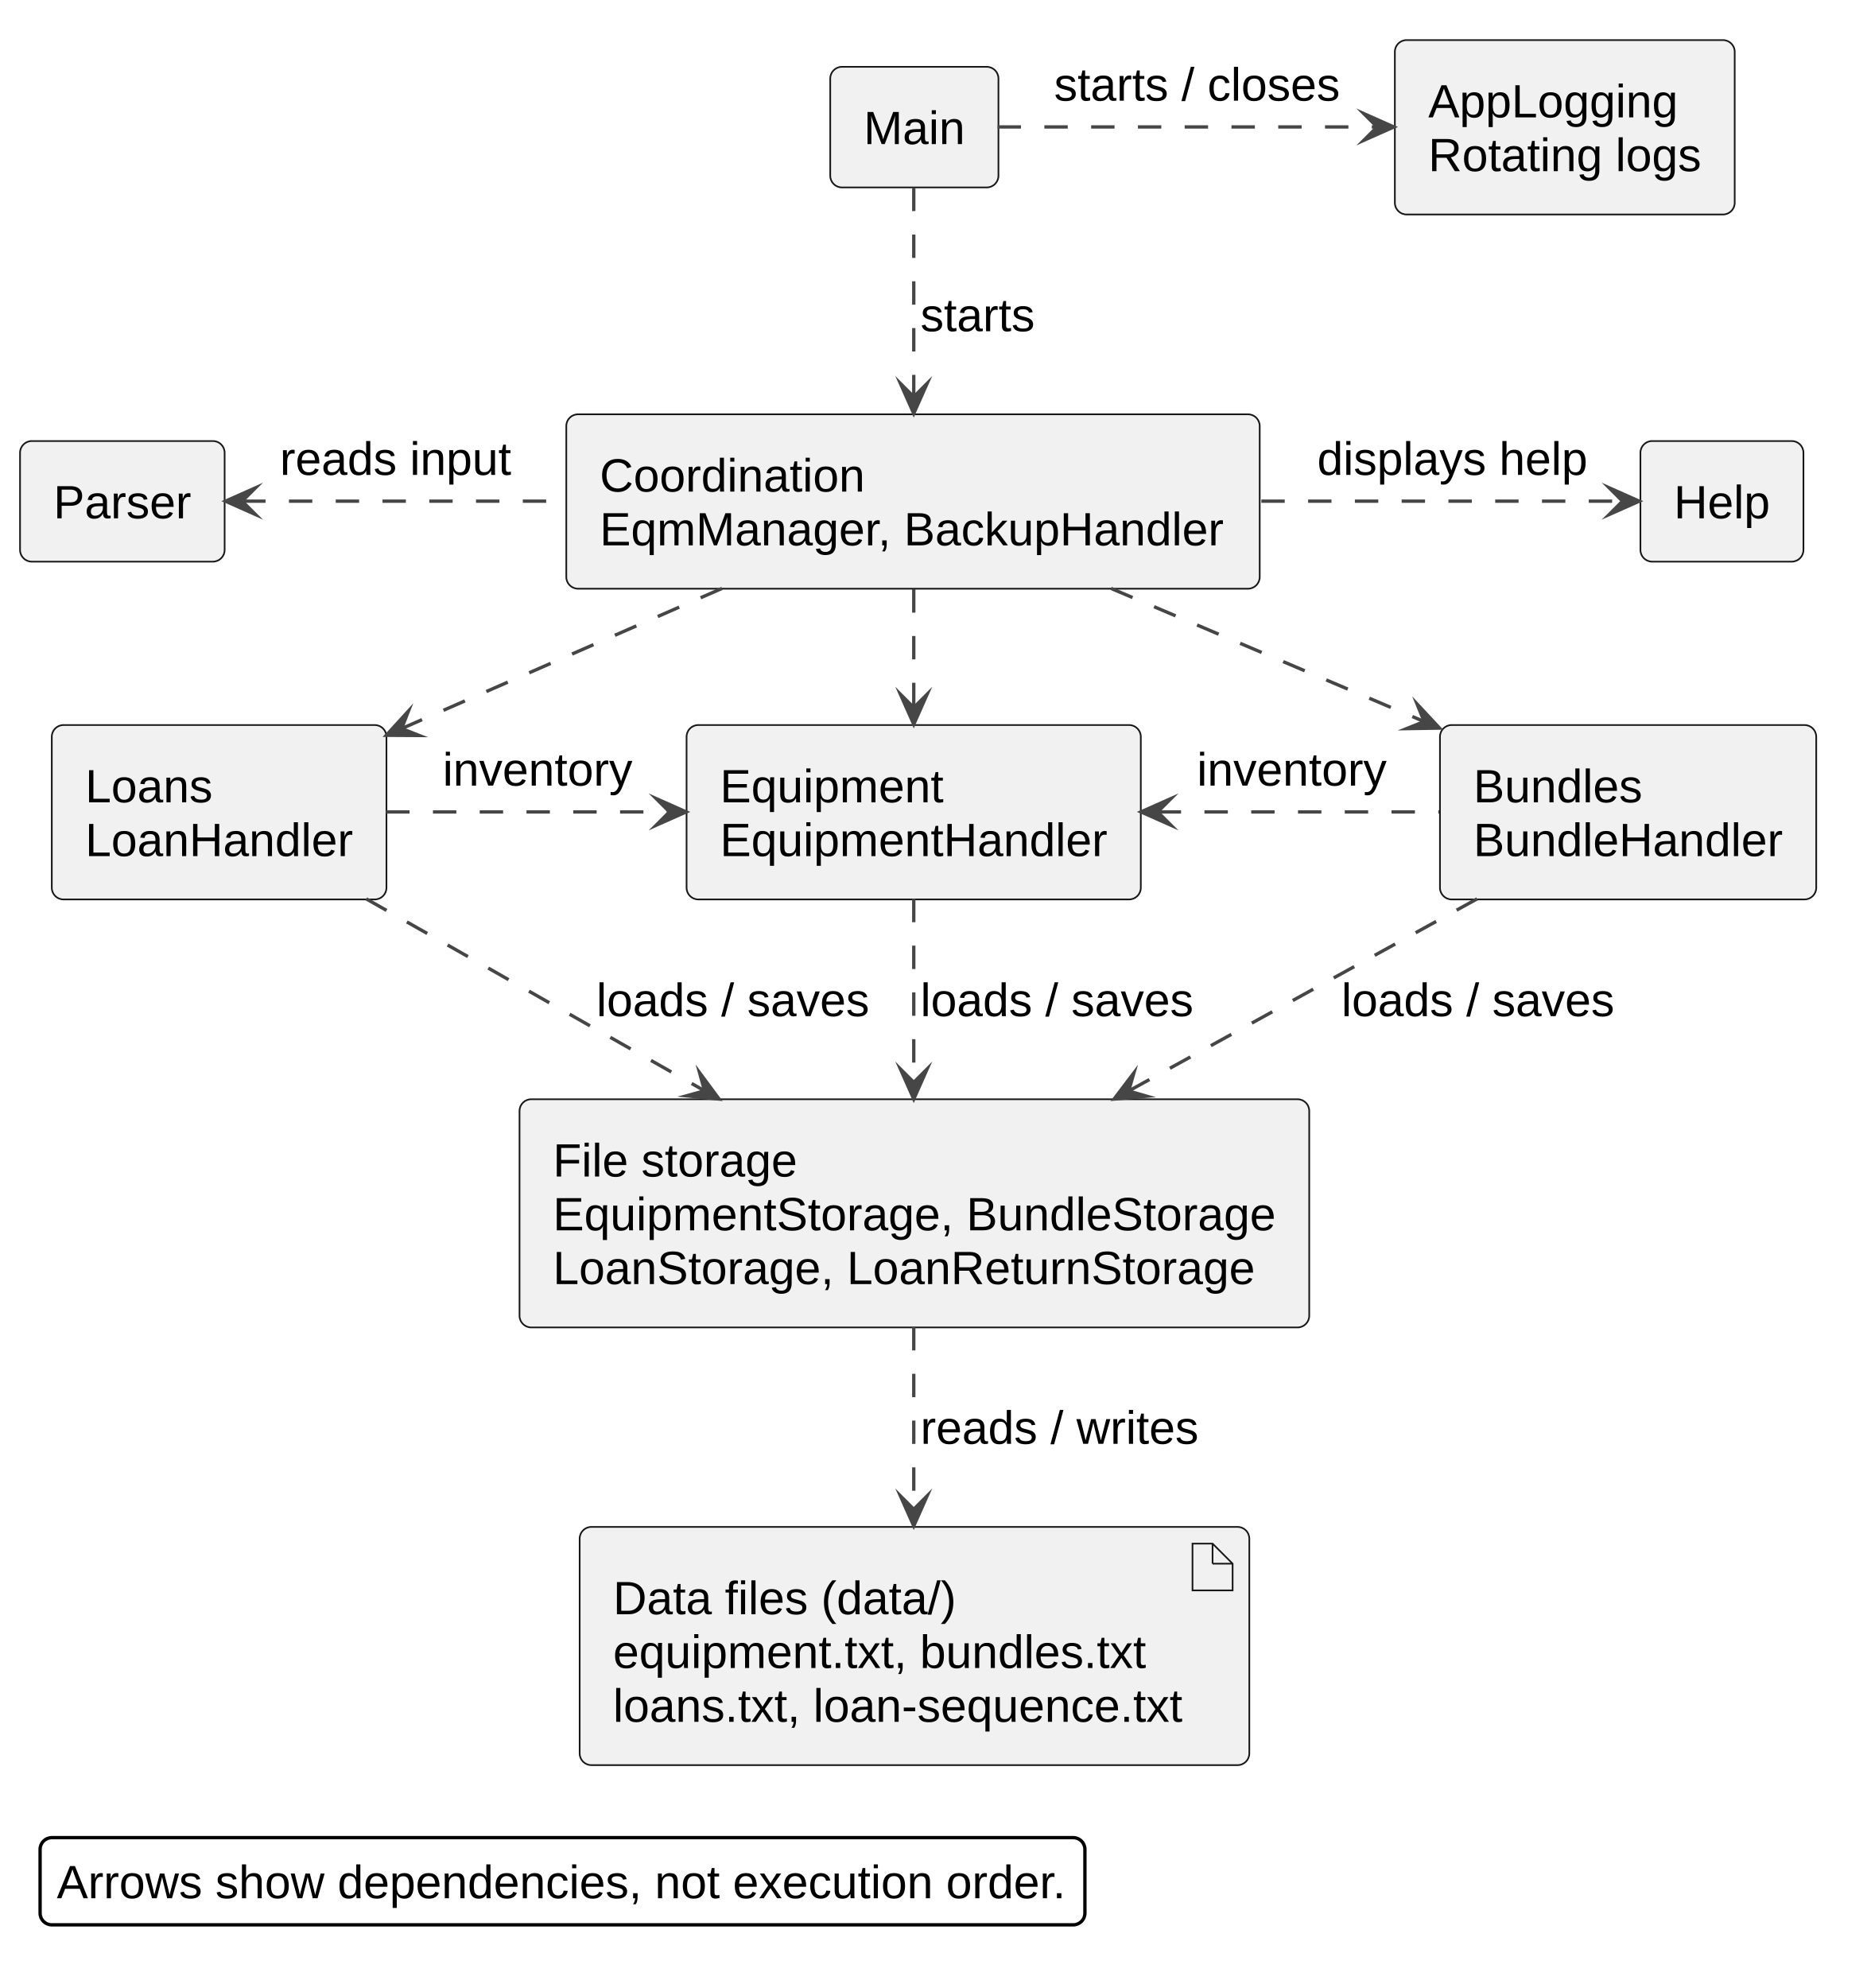
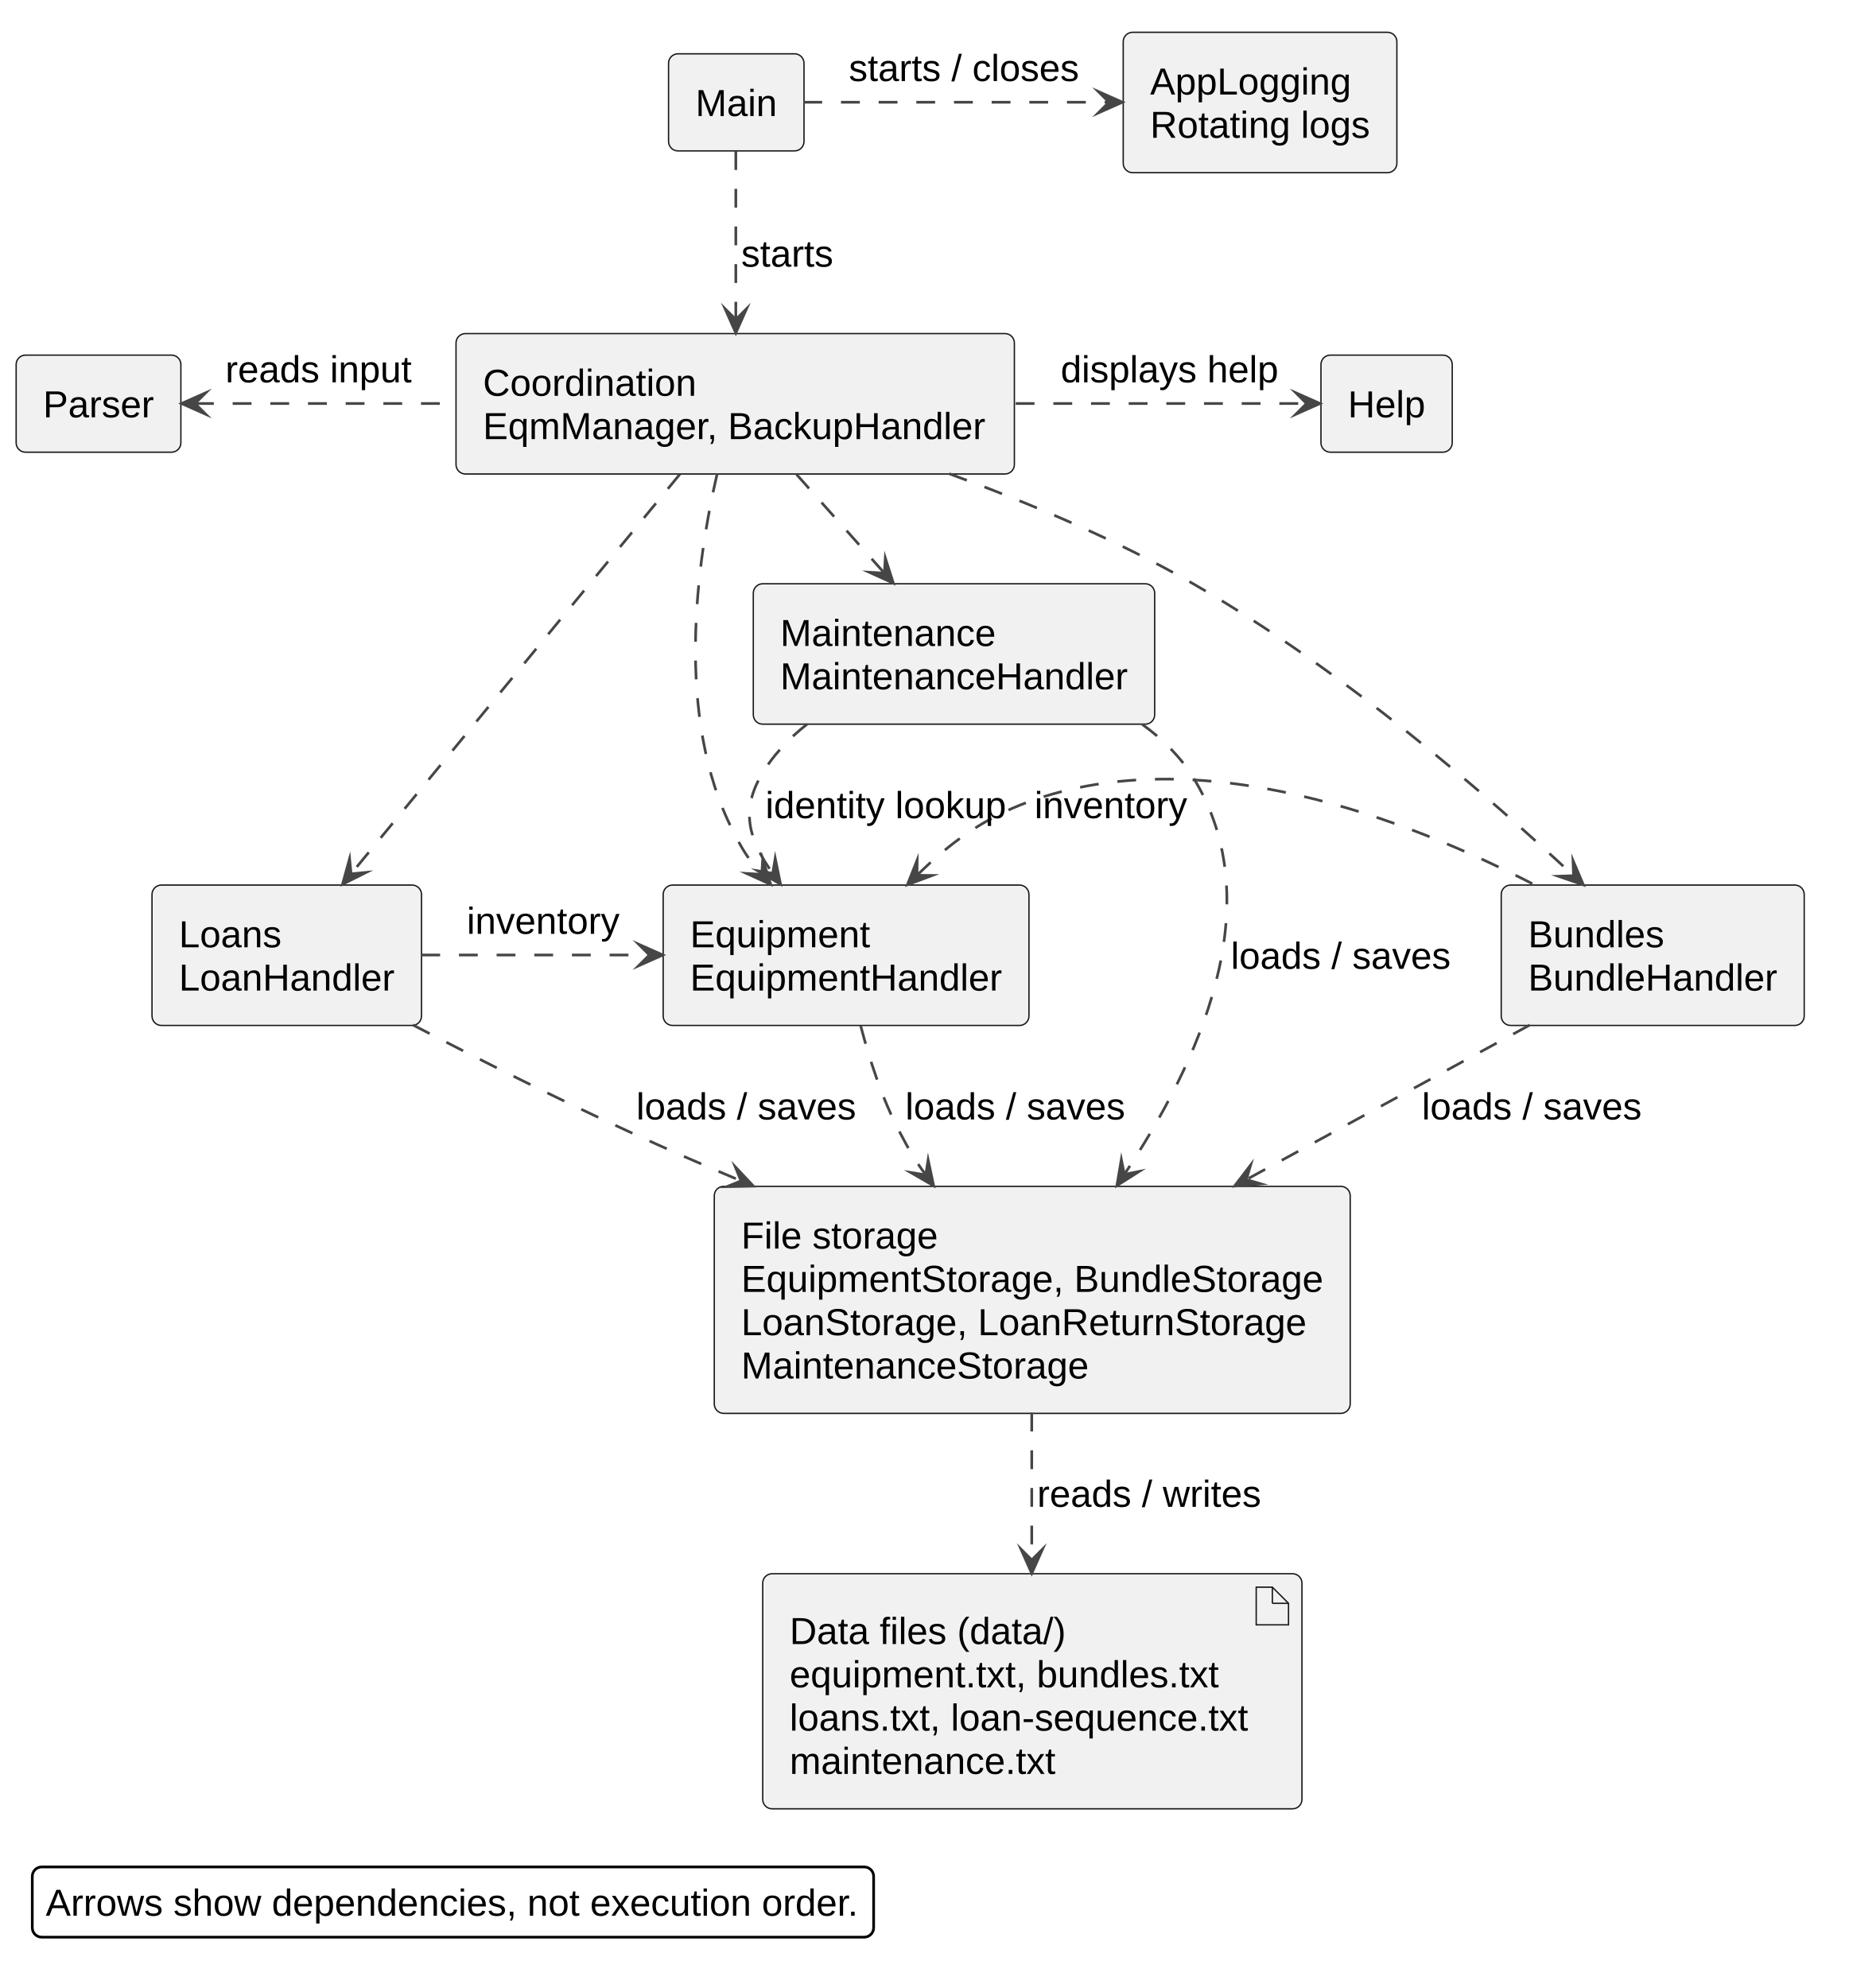
- <svg xmlns="http://www.w3.org/2000/svg" version="1.1" data-diagram-type="CLASS" style="width:560px;height:595px;background:#FFFFFF;" width="560px" height="595px" viewBox="0 0 560 595" zoomAndPan="magnify" preserveAspectRatio="none" contentStyleType="text/css">
+ <svg xmlns="http://www.w3.org/2000/svg" version="1.1" data-diagram-type="CLASS" style="width:687px;height:739px;background:#FFFFFF;" width="687px" height="739px" viewBox="0 0 687 739" zoomAndPan="magnify" preserveAspectRatio="none" contentStyleType="text/css">
  <defs />
  <g font-family="sans-serif" lengthAdjust="spacing">
    <g class="entity" data-qualified-name="Startup" id="ent0001" data-source-line="9">
      <rect x="248.5" y="20" width="50.345" height="36.099" fill="#F1F1F1" style="stroke:#181818;stroke-width:0.5;" rx="3.5" ry="3.5" />
      <text x="258.5" y="43.132" fill="#000" font-size="14" textLength="30.345" font-family="Arial">Main</text>
    </g>
    <g class="entity" data-qualified-name="Logging" id="ent0002" data-source-line="10">
      <rect x="417.5" y="12" width="101.717" height="52.197" fill="#F1F1F1" style="stroke:#181818;stroke-width:0.5;" rx="3.5" ry="3.5" />
      <text x="427.5" y="35.132" fill="#000" font-size="14" textLength="74.737" font-family="Arial">AppLogging</text>
      <text x="427.5" y="51.23" fill="#000" font-size="14" textLength="81.717" font-family="Arial">Rotating logs</text>
    </g>
    <g class="entity" data-qualified-name="Manager" id="ent0003" data-source-line="11">
      <rect x="169.5" y="124" width="207.544" height="52.197" fill="#F1F1F1" style="stroke:#181818;stroke-width:0.5;" rx="3.5" ry="3.5" />
      <text x="179.5" y="147.132" fill="#000" font-size="14" textLength="79.386" font-family="Arial">Coordination</text>
      <text x="179.5" y="163.23" fill="#000" font-size="14" textLength="187.544" font-family="Arial">EqmManager, BackupHandler</text>
    </g>
    <g class="entity" data-qualified-name="Input" id="ent0004" data-source-line="12">
      <rect x="6" y="132" width="61.234" height="36.099" fill="#F1F1F1" style="stroke:#181818;stroke-width:0.5;" rx="3.5" ry="3.5" />
      <text x="16" y="155.132" fill="#000" font-size="14" textLength="41.234" font-family="Arial">Parser</text>
    </g>
    <g class="entity" data-qualified-name="Help" id="ent0005" data-source-line="13">
      <rect x="491" y="132" width="48.793" height="36.099" fill="#F1F1F1" style="stroke:#181818;stroke-width:0.5;" rx="3.5" ry="3.5" />
      <text x="501" y="155.132" fill="#000" font-size="14" textLength="28.793" font-family="Arial">Help</text>
    </g>
    <g class="entity" data-qualified-name="Loans" id="ent0006" data-source-line="15">
-       <rect x="15.5" y="217" width="100.172" height="52.197" fill="#F1F1F1" style="stroke:#181818;stroke-width:0.5;" rx="3.5" ry="3.5" />
-       <text x="25.5" y="240.132" fill="#000" font-size="14" textLength="38.145" font-family="Arial">Loans</text>
-       <text x="25.5" y="256.23" fill="#000" font-size="14" textLength="80.172" font-family="Arial">LoanHandler</text>
+       <rect x="56.5" y="329" width="100.172" height="52.197" fill="#F1F1F1" style="stroke:#181818;stroke-width:0.5;" rx="3.5" ry="3.5" />
+       <text x="66.5" y="352.132" fill="#000" font-size="14" textLength="38.145" font-family="Arial">Loans</text>
+       <text x="66.5" y="368.23" fill="#000" font-size="14" textLength="80.172" font-family="Arial">LoanHandler</text>
    </g>
    <g class="entity" data-qualified-name="Equipment" id="ent0007" data-source-line="16">
-       <rect x="205.5" y="217" width="135.958" height="52.197" fill="#F1F1F1" style="stroke:#181818;stroke-width:0.5;" rx="3.5" ry="3.5" />
-       <text x="215.5" y="240.132" fill="#000" font-size="14" textLength="66.931" font-family="Arial">Equipment</text>
-       <text x="215.5" y="256.23" fill="#000" font-size="14" textLength="115.958" font-family="Arial">EquipmentHandler</text>
+       <rect x="246.5" y="329" width="135.958" height="52.197" fill="#F1F1F1" style="stroke:#181818;stroke-width:0.5;" rx="3.5" ry="3.5" />
+       <text x="256.5" y="352.132" fill="#000" font-size="14" textLength="66.931" font-family="Arial">Equipment</text>
+       <text x="256.5" y="368.23" fill="#000" font-size="14" textLength="115.958" font-family="Arial">EquipmentHandler</text>
    </g>
    <g class="entity" data-qualified-name="Bundles" id="ent0008" data-source-line="17">
-       <rect x="431" y="217" width="112.62" height="52.197" fill="#F1F1F1" style="stroke:#181818;stroke-width:0.5;" rx="3.5" ry="3.5" />
-       <text x="441" y="240.132" fill="#000" font-size="14" textLength="50.593" font-family="Arial">Bundles</text>
-       <text x="441" y="256.23" fill="#000" font-size="14" textLength="92.62" font-family="Arial">BundleHandler</text>
+       <rect x="558" y="329" width="112.62" height="52.197" fill="#F1F1F1" style="stroke:#181818;stroke-width:0.5;" rx="3.5" ry="3.5" />
+       <text x="568" y="352.132" fill="#000" font-size="14" textLength="50.593" font-family="Arial">Bundles</text>
+       <text x="568" y="368.23" fill="#000" font-size="14" textLength="92.62" font-family="Arial">BundleHandler</text>
    </g>
-     <g class="entity" data-qualified-name="Storage" id="ent0009" data-source-line="19">
-       <rect x="155.5" y="329" width="236.371" height="68.296" fill="#F1F1F1" style="stroke:#181818;stroke-width:0.5;" rx="3.5" ry="3.5" />
-       <text x="165.5" y="352.132" fill="#000" font-size="14" textLength="73.145" font-family="Arial">File storage</text>
-       <text x="165.5" y="368.23" fill="#000" font-size="14" textLength="216.371" font-family="Arial">EquipmentStorage, BundleStorage</text>
-       <text x="165.5" y="384.329" fill="#000" font-size="14" textLength="210.157" font-family="Arial">LoanStorage, LoanReturnStorage</text>
+     <g class="entity" data-qualified-name="Maintenance" id="ent0009" data-source-line="18">
+       <rect x="280" y="217" width="149.192" height="52.197" fill="#F1F1F1" style="stroke:#181818;stroke-width:0.5;" rx="3.5" ry="3.5" />
+       <text x="290" y="240.132" fill="#000" font-size="14" textLength="80.165" font-family="Arial">Maintenance</text>
+       <text x="290" y="256.23" fill="#000" font-size="14" textLength="129.192" font-family="Arial">MaintenanceHandler</text>
    </g>
-     <g class="entity" data-qualified-name="Files" id="ent0010" data-source-line="20">
-       <rect x="173.5" y="457" width="200.434" height="71.296" fill="#F1F1F1" style="stroke:#181818;stroke-width:0.5;" rx="3.5" ry="3.5" />
-       <polygon points="356.934,462,356.934,476,368.934,476,368.934,468,362.934,462,356.934,462" fill="#F1F1F1" style="stroke:#181818;stroke-width:0.5;stroke-linejoin:miter;stroke-miterlimit:10;" />
-       <line x1="362.934" y1="462" x2="362.934" y2="468" style="stroke:#181818;stroke-width:0.5;" />
-       <line x1="368.934" y1="468" x2="362.934" y2="468" style="stroke:#181818;stroke-width:0.5;" />
-       <text x="183.5" y="483.132" fill="#000" font-size="14" textLength="102.71" font-family="Arial">Data files (data/)</text>
-       <text x="183.5" y="499.23" fill="#000" font-size="14" textLength="159.537" font-family="Arial">equipment.txt, bundles.txt</text>
-       <text x="183.5" y="515.329" fill="#000" font-size="14" textLength="170.434" font-family="Arial">loans.txt, loan-sequence.txt</text>
+     <g class="entity" data-qualified-name="Storage" id="ent0010" data-source-line="20">
+       <rect x="265.5" y="441" width="236.371" height="84.395" fill="#F1F1F1" style="stroke:#181818;stroke-width:0.5;" rx="3.5" ry="3.5" />
+       <text x="275.5" y="464.132" fill="#000" font-size="14" textLength="73.145" font-family="Arial">File storage</text>
+       <text x="275.5" y="480.23" fill="#000" font-size="14" textLength="216.371" font-family="Arial">EquipmentStorage, BundleStorage</text>
+       <text x="275.5" y="496.329" fill="#000" font-size="14" textLength="210.157" font-family="Arial">LoanStorage, LoanReturnStorage</text>
+       <text x="275.5" y="512.428" fill="#000" font-size="14" textLength="129.199" font-family="Arial">MaintenanceStorage</text>
    </g>
-     <g class="link" data-entity-1="ent0001" data-entity-2="ent0003" id="lnk11" data-link-type="dependency">
+     <g class="entity" data-qualified-name="Files" id="ent0011" data-source-line="21">
+       <rect x="283.5" y="585" width="200.434" height="87.395" fill="#F1F1F1" style="stroke:#181818;stroke-width:0.5;" rx="3.5" ry="3.5" />
+       <polygon points="466.934,590,466.934,604,478.934,604,478.934,596,472.934,590,466.934,590" fill="#F1F1F1" style="stroke:#181818;stroke-width:0.5;stroke-linejoin:miter;stroke-miterlimit:10;" />
+       <line x1="472.934" y1="590" x2="472.934" y2="596" style="stroke:#181818;stroke-width:0.5;" />
+       <line x1="478.934" y1="596" x2="472.934" y2="596" style="stroke:#181818;stroke-width:0.5;" />
+       <text x="293.5" y="611.132" fill="#000" font-size="14" textLength="102.71" font-family="Arial">Data files (data/)</text>
+       <text x="293.5" y="627.23" fill="#000" font-size="14" textLength="159.537" font-family="Arial">equipment.txt, bundles.txt</text>
+       <text x="293.5" y="643.329" fill="#000" font-size="14" textLength="170.434" font-family="Arial">loans.txt, loan-sequence.txt</text>
+       <text x="293.5" y="659.428" fill="#000" font-size="14" textLength="98.834" font-family="Arial">maintenance.txt</text>
+     </g>
+     <g class="link" data-entity-1="ent0001" data-entity-2="ent0003" id="lnk12" data-link-type="dependency">
      <polygon points="273.5,123.764,277.5,114.764,273.5,118.764,269.5,114.764,273.5,123.764" fill="#454645" style="stroke:#454645;stroke-width:1;stroke-linejoin:miter;stroke-miterlimit:10;" />
      <path d="M273.5,56.188 C273.5,74.315 273.5,98.064 273.5,118.764" style="stroke:#454645;stroke-width:1;stroke-dasharray:7,7;" fill="none" />
      <text x="275.5" y="99.132" fill="#000" font-size="14" textLength="34.228" font-family="Arial">starts</text>
    </g>
-     <g class="link" data-entity-1="ent0001" data-entity-2="ent0002" id="lnk12" data-link-type="dependency">
+     <g class="link" data-entity-1="ent0001" data-entity-2="ent0002" id="lnk13" data-link-type="dependency">
      <polygon points="417.196,38,408.196,34,412.196,38,408.196,42,417.196,38" fill="#454645" style="stroke:#454645;stroke-width:1;stroke-linejoin:miter;stroke-miterlimit:10;" />
      <path d="M298.594,38 C328.424,38 373.971,38 412.196,38" style="stroke:#454645;stroke-width:1;stroke-dasharray:7,7;" fill="none" />
      <text x="315.5" y="30.132" fill="#000" font-size="14" textLength="85.579" font-family="Arial">starts / closes</text>
    </g>
-     <g class="link" data-entity-1="ent0004" data-entity-2="ent0003" id="lnk14" data-link-type="dependency">
+     <g class="link" data-entity-1="ent0004" data-entity-2="ent0003" id="lnk15" data-link-type="dependency">
      <polygon points="67.484,150,76.484,154,72.484,150,76.484,146,67.484,150" fill="#454645" style="stroke:#454645;stroke-width:1;stroke-linejoin:miter;stroke-miterlimit:10;" />
      <path d="M72.484,150 C98.582,150 132.476,150 169.462,150" style="stroke:#454645;stroke-width:1;stroke-dasharray:7,7;" fill="none" />
      <text x="83.75" y="142.132" fill="#000" font-size="14" textLength="69.269" font-family="Arial">reads input</text>
    </g>
-     <g class="link" data-entity-1="ent0003" data-entity-2="ent0005" id="lnk15" data-link-type="dependency">
+     <g class="link" data-entity-1="ent0003" data-entity-2="ent0005" id="lnk16" data-link-type="dependency">
      <polygon points="490.64,150,481.64,146,485.64,150,481.64,154,490.64,150" fill="#454645" style="stroke:#454645;stroke-width:1;stroke-linejoin:miter;stroke-miterlimit:10;" />
      <path d="M377.534,150 C419.297,150 458.81,150 485.64,150" style="stroke:#454645;stroke-width:1;stroke-dasharray:7,7;" fill="none" />
      <text x="394.25" y="142.132" fill="#000" font-size="14" textLength="80.938" font-family="Arial">displays help</text>
    </g>
-     <g class="link" data-entity-1="ent0003" data-entity-2="ent0006" id="lnk16" data-link-type="dependency">
-       <polygon points="115.625,220.07,125.474,220.127,120.206,218.066,122.267,212.798,115.625,220.07" fill="#454645" style="stroke:#454645;stroke-width:1;stroke-linejoin:miter;stroke-miterlimit:10;" />
-       <path d="M216.112,176.107 C184.608,189.89 150.488,204.818 120.206,218.066" style="stroke:#454645;stroke-width:1;stroke-dasharray:7,7;" fill="none" />
+     <g class="link" data-entity-1="ent0003" data-entity-2="ent0006" id="lnk17" data-link-type="dependency">
+       <polygon points="127.312,328.701,136.119,324.292,130.489,324.84,129.941,319.21,127.312,328.701" fill="#454645" style="stroke:#454645;stroke-width:1;stroke-linejoin:miter;stroke-miterlimit:10;" />
+       <path d="M252.687,176.3 C220.598,215.306 162.578,285.834 130.489,324.84" style="stroke:#454645;stroke-width:1;stroke-dasharray:7,7;" fill="none" />
    </g>
-     <g class="link" data-entity-1="ent0003" data-entity-2="ent0007" id="lnk17" data-link-type="dependency">
-       <polygon points="273.5,216.787,277.5,207.787,273.5,211.787,269.5,207.787,273.5,216.787" fill="#454645" style="stroke:#454645;stroke-width:1;stroke-linejoin:miter;stroke-miterlimit:10;" />
-       <path d="M273.5,176.349 C273.5,188.97 273.5,199.184 273.5,211.787" style="stroke:#454645;stroke-width:1;stroke-dasharray:7,7;" fill="none" />
+     <g class="link" data-entity-1="ent0003" data-entity-2="ent0007" id="lnk18" data-link-type="dependency">
+       <polygon points="286.474,328.775,283.495,319.387,283.157,325.034,277.51,324.695,286.474,328.775" fill="#454645" style="stroke:#454645;stroke-width:1;stroke-linejoin:miter;stroke-miterlimit:10;" />
+       <path d="M266.55,176.177 C259.001,208.804 250.707,266.536 272.5,309 C276.111,316.036 277.826,319.023 283.157,325.034" style="stroke:#454645;stroke-width:1;stroke-dasharray:7,7;" fill="none" />
    </g>
-     <g class="link" data-entity-1="ent0003" data-entity-2="ent0008" id="lnk18" data-link-type="dependency">
-       <polygon points="430.863,217.916,424.146,210.713,426.261,215.959,421.015,218.075,430.863,217.916" fill="#454645" style="stroke:#454645;stroke-width:1;stroke-linejoin:miter;stroke-miterlimit:10;" />
-       <path d="M332.543,176.107 C363.225,189.154 395.938,203.065 426.261,215.959" style="stroke:#454645;stroke-width:1;stroke-dasharray:7,7;" fill="none" />
+     <g class="link" data-entity-1="ent0003" data-entity-2="ent0008" id="lnk19" data-link-type="dependency">
+       <polygon points="588.541,328.939,584.686,319.875,584.884,325.529,579.23,325.727,588.541,328.939" fill="#454645" style="stroke:#454645;stroke-width:1;stroke-linejoin:miter;stroke-miterlimit:10;" />
+       <path d="M352.811,176.094 C382.21,186.85 415.247,200.715 443.5,217 C499.527,249.294 552.894,295.702 584.884,325.529" style="stroke:#454645;stroke-width:1;stroke-dasharray:7,7;" fill="none" />
    </g>
-     <g class="link" data-entity-1="ent0006" data-entity-2="ent0007" id="lnk19" data-link-type="dependency">
-       <polygon points="205.375,243,196.375,239,200.375,243,196.375,247,205.375,243" fill="#454645" style="stroke:#454645;stroke-width:1;stroke-linejoin:miter;stroke-miterlimit:10;" />
-       <path d="M115.586,243 C142.513,243 171.104,243 200.375,243" style="stroke:#454645;stroke-width:1;stroke-dasharray:7,7;" fill="none" />
-       <text x="132.5" y="235.132" fill="#000" font-size="14" textLength="56.807" font-family="Arial">inventory</text>
+     <g class="link" data-entity-1="ent0003" data-entity-2="ent0009" id="lnk20" data-link-type="dependency">
+       <polygon points="332.058,216.787,329.062,207.405,328.734,213.053,323.086,212.724,332.058,216.787" fill="#454645" style="stroke:#454645;stroke-width:1;stroke-linejoin:miter;stroke-miterlimit:10;" />
+       <path d="M296.063,176.349 C307.298,188.97 317.516,200.45 328.734,213.053" style="stroke:#454645;stroke-width:1;stroke-dasharray:7,7;" fill="none" />
    </g>
-     <g class="link" data-entity-1="ent0007" data-entity-2="ent0008" id="lnk21" data-link-type="dependency">
-       <polygon points="341.505,243,350.505,247,346.505,243,350.505,239,341.505,243" fill="#454645" style="stroke:#454645;stroke-width:1;stroke-linejoin:miter;stroke-miterlimit:10;" />
-       <path d="M346.505,243 C375.266,243 403.382,243 430.795,243" style="stroke:#454645;stroke-width:1;stroke-dasharray:7,7;" fill="none" />
-       <text x="358.25" y="235.132" fill="#000" font-size="14" textLength="56.807" font-family="Arial">inventory</text>
+     <g class="link" data-entity-1="ent0006" data-entity-2="ent0007" id="lnk21" data-link-type="dependency">
+       <polygon points="246.375,355,237.375,351,241.375,355,237.375,359,246.375,355" fill="#454645" style="stroke:#454645;stroke-width:1;stroke-linejoin:miter;stroke-miterlimit:10;" />
+       <path d="M156.586,355 C183.513,355 212.104,355 241.375,355" style="stroke:#454645;stroke-width:1;stroke-dasharray:7,7;" fill="none" />
+       <text x="173.5" y="347.132" fill="#000" font-size="14" textLength="56.807" font-family="Arial">inventory</text>
    </g>
-     <g class="link" data-entity-1="ent0007" data-entity-2="ent0009" id="lnk22" data-link-type="dependency">
-       <polygon points="273.5,328.944,277.5,319.944,273.5,323.944,269.5,319.944,273.5,328.944" fill="#454645" style="stroke:#454645;stroke-width:1;stroke-linejoin:miter;stroke-miterlimit:10;" />
-       <path d="M273.5,269.025 C273.5,286.479 273.5,304.951 273.5,323.944" style="stroke:#454645;stroke-width:1;stroke-dasharray:7,7;" fill="none" />
-       <text x="275.5" y="304.132" fill="#000" font-size="14" textLength="81.71" font-family="Arial">loads / saves</text>
+     <g class="link" data-entity-1="ent0007" data-entity-2="ent0008" id="lnk23" data-link-type="dependency">
+       <polygon points="337.279,328.882,346.504,325.435,340.848,325.381,340.902,319.724,337.279,328.882" fill="#454645" style="stroke:#454645;stroke-width:1;stroke-linejoin:miter;stroke-miterlimit:10;" />
+       <path d="M340.848,325.381 C352.937,313.521 365.273,304.265 382.5,298 C446.229,274.823 523.187,304.501 570.481,328.975" style="stroke:#454645;stroke-width:1;stroke-dasharray:7,7;" fill="none" />
+       <text x="384.5" y="304.132" fill="#000" font-size="14" textLength="56.807" font-family="Arial">inventory</text>
    </g>
-     <g class="link" data-entity-1="ent0006" data-entity-2="ent0009" id="lnk23" data-link-type="dependency">
-       <polygon points="215.232,328.944,209.378,321.024,210.883,326.477,205.43,327.982,215.232,328.944" fill="#454645" style="stroke:#454645;stroke-width:1;stroke-linejoin:miter;stroke-miterlimit:10;" />
-       <path d="M109.611,269.025 C140.378,286.479 177.404,307.484 210.883,326.477" style="stroke:#454645;stroke-width:1;stroke-dasharray:7,7;" fill="none" />
-       <text x="178.5" y="304.132" fill="#000" font-size="14" textLength="81.71" font-family="Arial">loads / saves</text>
+     <g class="link" data-entity-1="ent0009" data-entity-2="ent0007" id="lnk24" data-link-type="dependency">
+       <polygon points="290.133,328.705,288.148,319.058,287.223,324.639,281.642,323.714,290.133,328.705" fill="#454645" style="stroke:#454645;stroke-width:1;stroke-linejoin:miter;stroke-miterlimit:10;" />
+       <path d="M300.051,269.139 C293.02,274.683 286.787,281.264 282.5,289 C275.366,301.872 278.527,312.489 287.223,324.639" style="stroke:#454645;stroke-width:1;stroke-dasharray:7,7;" fill="none" />
+       <text x="284.5" y="304.132" fill="#000" font-size="14" textLength="89.503" font-family="Arial">identity lookup</text>
    </g>
-     <g class="link" data-entity-1="ent0008" data-entity-2="ent0009" id="lnk24" data-link-type="dependency">
-       <polygon points="333.449,328.944,343.262,328.101,337.827,326.53,339.399,321.096,333.449,328.944" fill="#454645" style="stroke:#454645;stroke-width:1;stroke-linejoin:miter;stroke-miterlimit:10;" />
-       <path d="M442.116,269.025 C410.462,286.479 372.272,307.537 337.827,326.53" style="stroke:#454645;stroke-width:1;stroke-dasharray:7,7;" fill="none" />
-       <text x="401.5" y="304.132" fill="#000" font-size="14" textLength="81.71" font-family="Arial">loads / saves</text>
+     <g class="link" data-entity-1="ent0007" data-entity-2="ent0010" id="lnk25" data-link-type="dependency">
+       <polygon points="347.034,440.785,344.984,431.152,344.097,436.739,338.51,435.852,347.034,440.785" fill="#454645" style="stroke:#454645;stroke-width:1;stroke-linejoin:miter;stroke-miterlimit:10;" />
+       <path d="M319.897,381.257 C323.133,393.669 327.917,408.587 334.5,421 C338.064,427.72 339.476,430.373 344.097,436.739" style="stroke:#454645;stroke-width:1;stroke-dasharray:7,7;" fill="none" />
+       <text x="336.5" y="416.132" fill="#000" font-size="14" textLength="81.71" font-family="Arial">loads / saves</text>
    </g>
-     <g class="link" data-entity-1="ent0009" data-entity-2="ent0010" id="lnk25" data-link-type="dependency">
-       <polygon points="273.5,456.718,277.5,447.718,273.5,451.718,269.5,447.718,273.5,456.718" fill="#454645" style="stroke:#454645;stroke-width:1;stroke-linejoin:miter;stroke-miterlimit:10;" />
-       <path d="M273.5,397.166 C273.5,415.465 273.5,433.169 273.5,451.718" style="stroke:#454645;stroke-width:1;stroke-dasharray:7,7;" fill="none" />
-       <text x="275.5" y="432.132" fill="#000" font-size="14" textLength="83.248" font-family="Arial">reads / writes</text>
+     <g class="link" data-entity-1="ent0006" data-entity-2="ent0010" id="lnk26" data-link-type="dependency">
+       <polygon points="280.034,440.914,273.291,433.736,275.426,438.974,270.187,441.109,280.034,440.914" fill="#454645" style="stroke:#454645;stroke-width:1;stroke-linejoin:miter;stroke-miterlimit:10;" />
+       <path d="M153.467,381.004 C177.48,393.493 207.305,408.553 234.5,421 C249.114,427.689 260.072,432.51 275.426,438.974" style="stroke:#454645;stroke-width:1;stroke-dasharray:7,7;" fill="none" />
+       <text x="236.5" y="416.132" fill="#000" font-size="14" textLength="81.71" font-family="Arial">loads / saves</text>
    </g>
-     <g class="legend" data-source-line="36">
-       <rect x="12" y="550" width="312.729" height="26.099" fill="none" style="stroke:#000;stroke-width:1;" rx="3.5" ry="3.5" />
-       <text x="17" y="568.132" fill="#000" font-size="14" textLength="302.729" font-family="Arial">Arrows show dependencies, not execution order.</text>
+     <g class="link" data-entity-1="ent0008" data-entity-2="ent0010" id="lnk27" data-link-type="dependency">
+       <polygon points="458.882,440.883,468.699,440.084,463.272,438.488,464.868,433.061,458.882,440.883" fill="#454645" style="stroke:#454645;stroke-width:1;stroke-linejoin:miter;stroke-miterlimit:10;" />
+       <path d="M568.586,381.044 C537.271,398.125 499.465,418.746 463.272,438.488" style="stroke:#454645;stroke-width:1;stroke-dasharray:7,7;" fill="none" />
+       <text x="528.5" y="416.132" fill="#000" font-size="14" textLength="81.71" font-family="Arial">loads / saves</text>
+     </g>
+     <g class="link" data-entity-1="ent0009" data-entity-2="ent0010" id="lnk28" data-link-type="dependency">
+       <polygon points="415.146,440.725,423.46,435.445,417.914,436.562,416.798,431.016,415.146,440.725" fill="#454645" style="stroke:#454645;stroke-width:1;stroke-linejoin:miter;stroke-miterlimit:10;" />
+       <path d="M424.568,269.267 C432.062,274.674 438.693,281.183 443.5,289 C472.817,336.674 445.079,395.698 417.914,436.562" style="stroke:#454645;stroke-width:1;stroke-dasharray:7,7;" fill="none" />
+       <text x="457.5" y="360.132" fill="#000" font-size="14" textLength="81.71" font-family="Arial">loads / saves</text>
+     </g>
+     <g class="link" data-entity-1="ent0010" data-entity-2="ent0011" id="lnk29" data-link-type="dependency">
+       <polygon points="383.5,584.875,387.5,575.875,383.5,579.875,379.5,575.875,383.5,584.875" fill="#454645" style="stroke:#454645;stroke-width:1;stroke-linejoin:miter;stroke-miterlimit:10;" />
+       <path d="M383.5,525.121 C383.5,543.839 383.5,560.98 383.5,579.875" style="stroke:#454645;stroke-width:1;stroke-dasharray:7,7;" fill="none" />
+       <text x="385.5" y="560.132" fill="#000" font-size="14" textLength="83.248" font-family="Arial">reads / writes</text>
+     </g>
+     <g class="legend" data-source-line="40">
+       <rect x="12" y="694" width="312.729" height="26.099" fill="none" style="stroke:#000;stroke-width:1;" rx="3.5" ry="3.5" />
+       <text x="17" y="712.132" fill="#000" font-size="14" textLength="302.729" font-family="Arial">Arrows show dependencies, not execution order.</text>
    </g>
  </g>
</svg>
